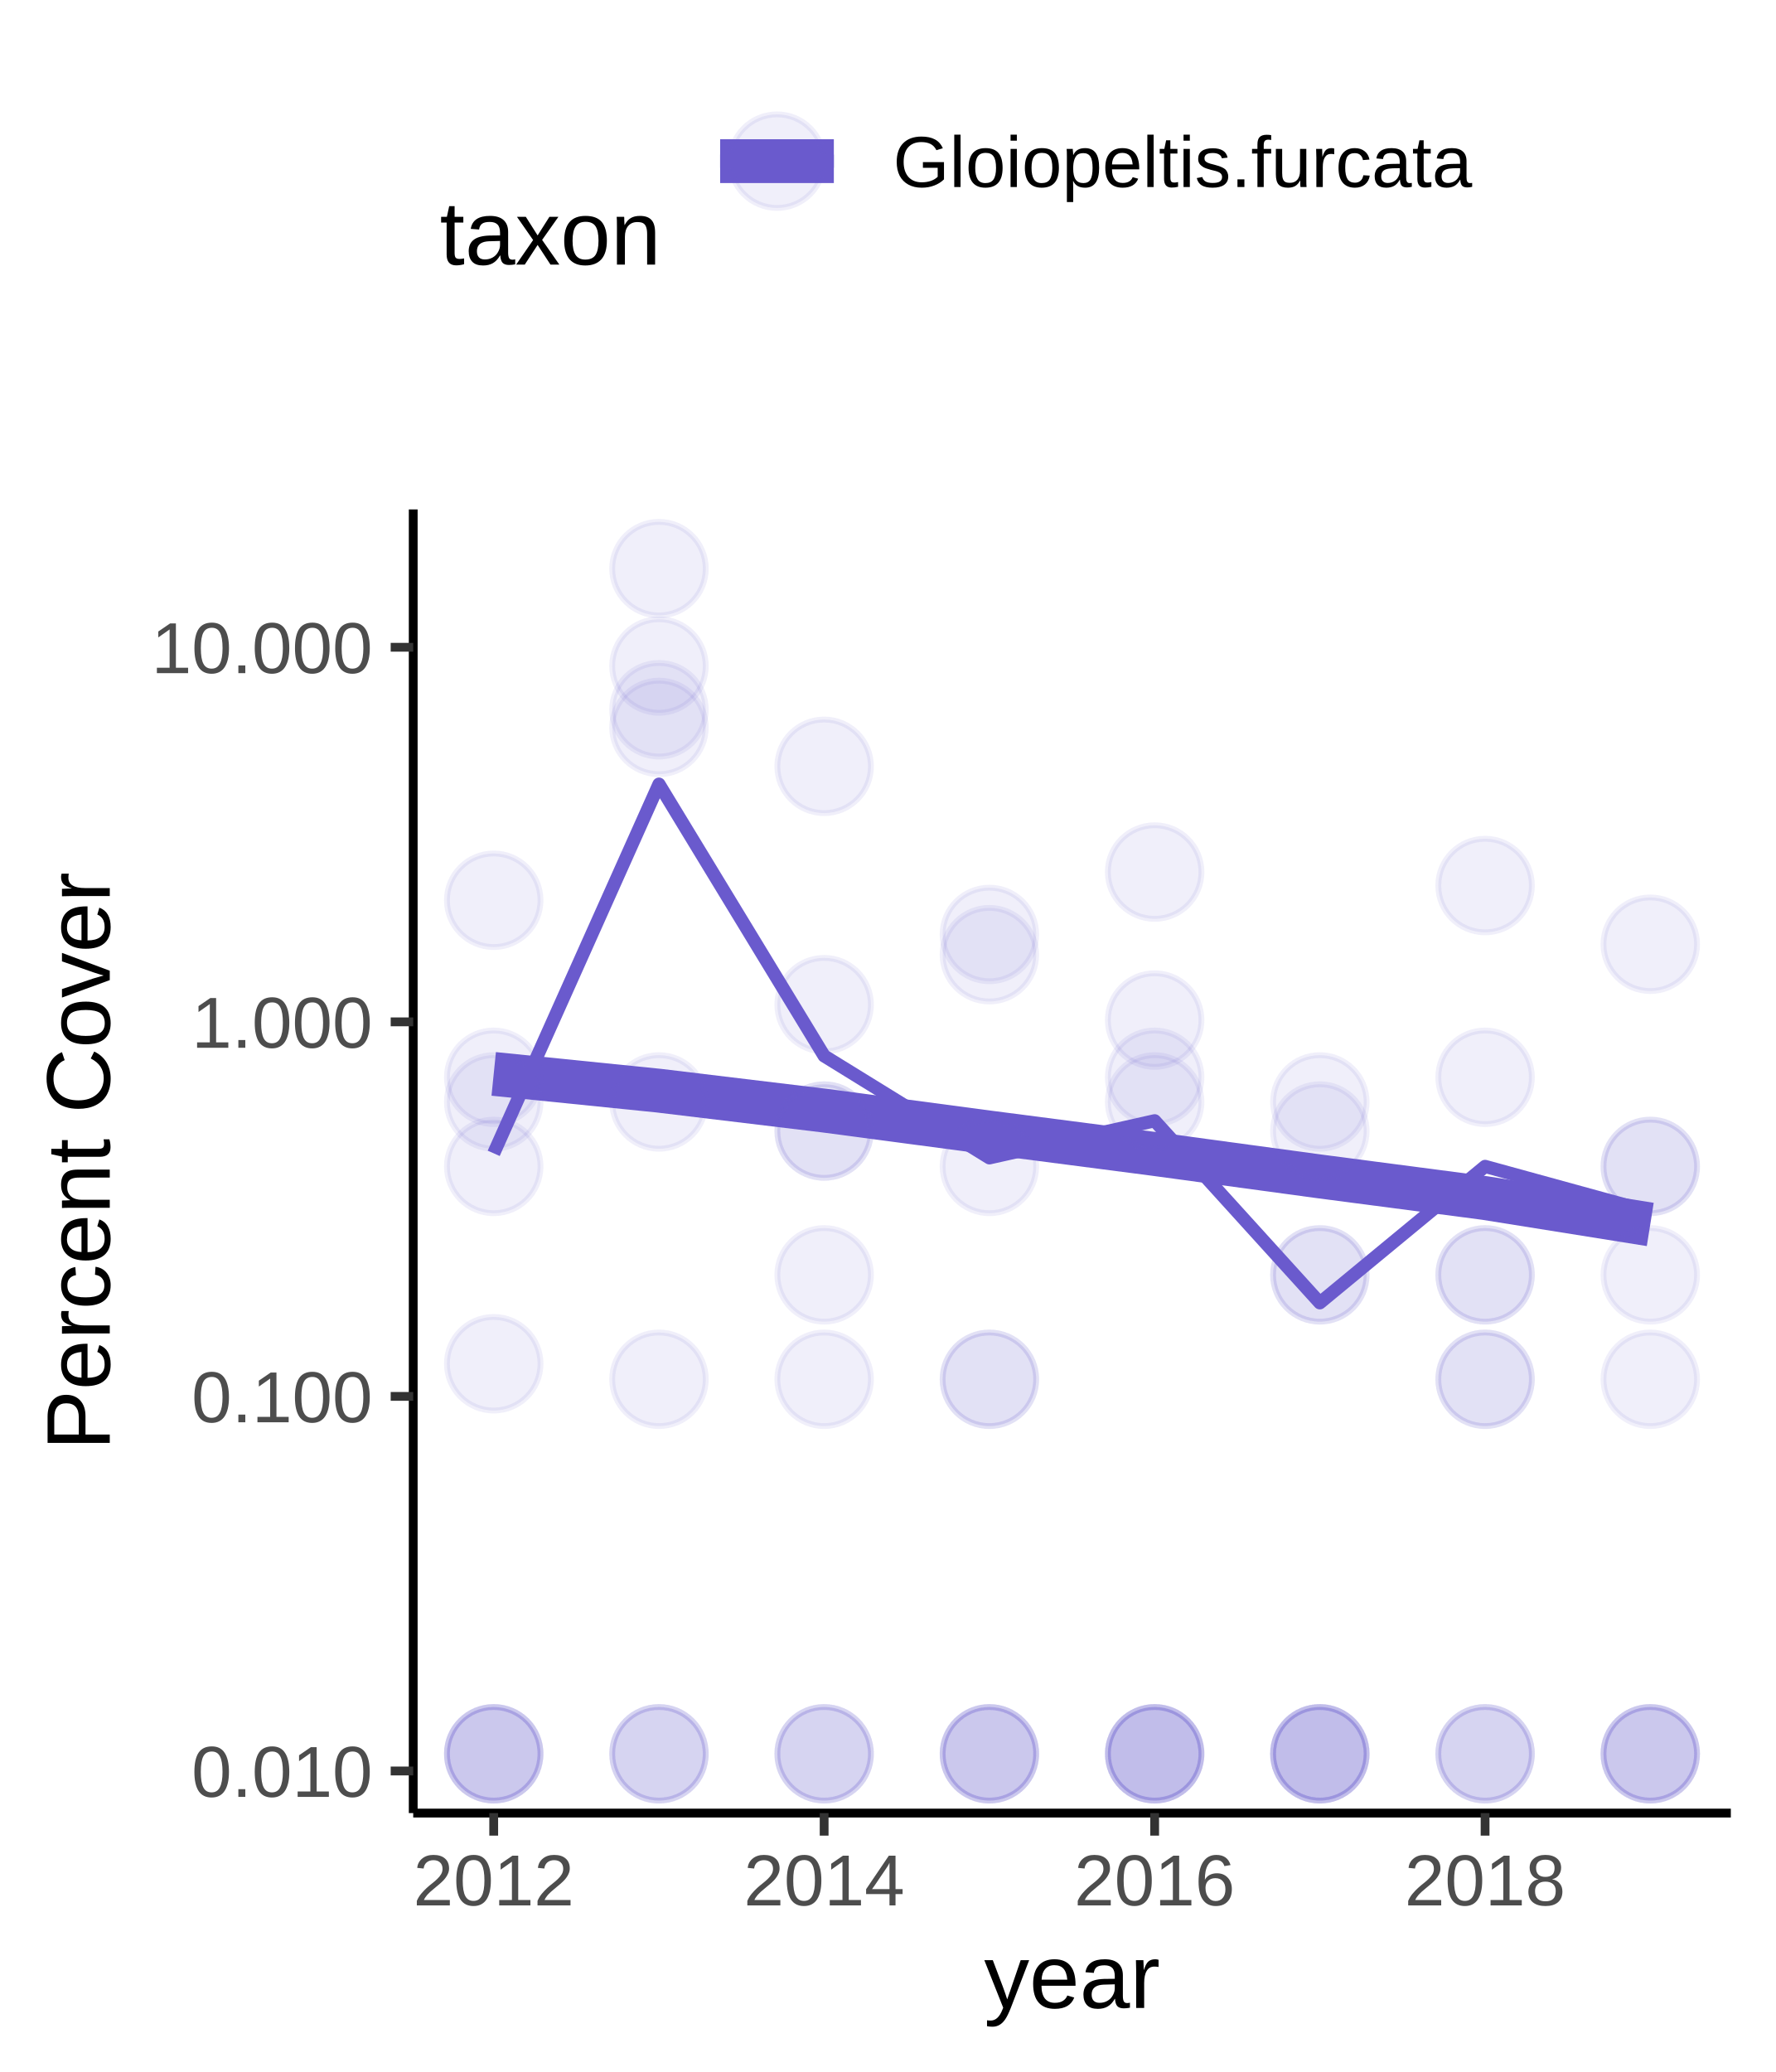
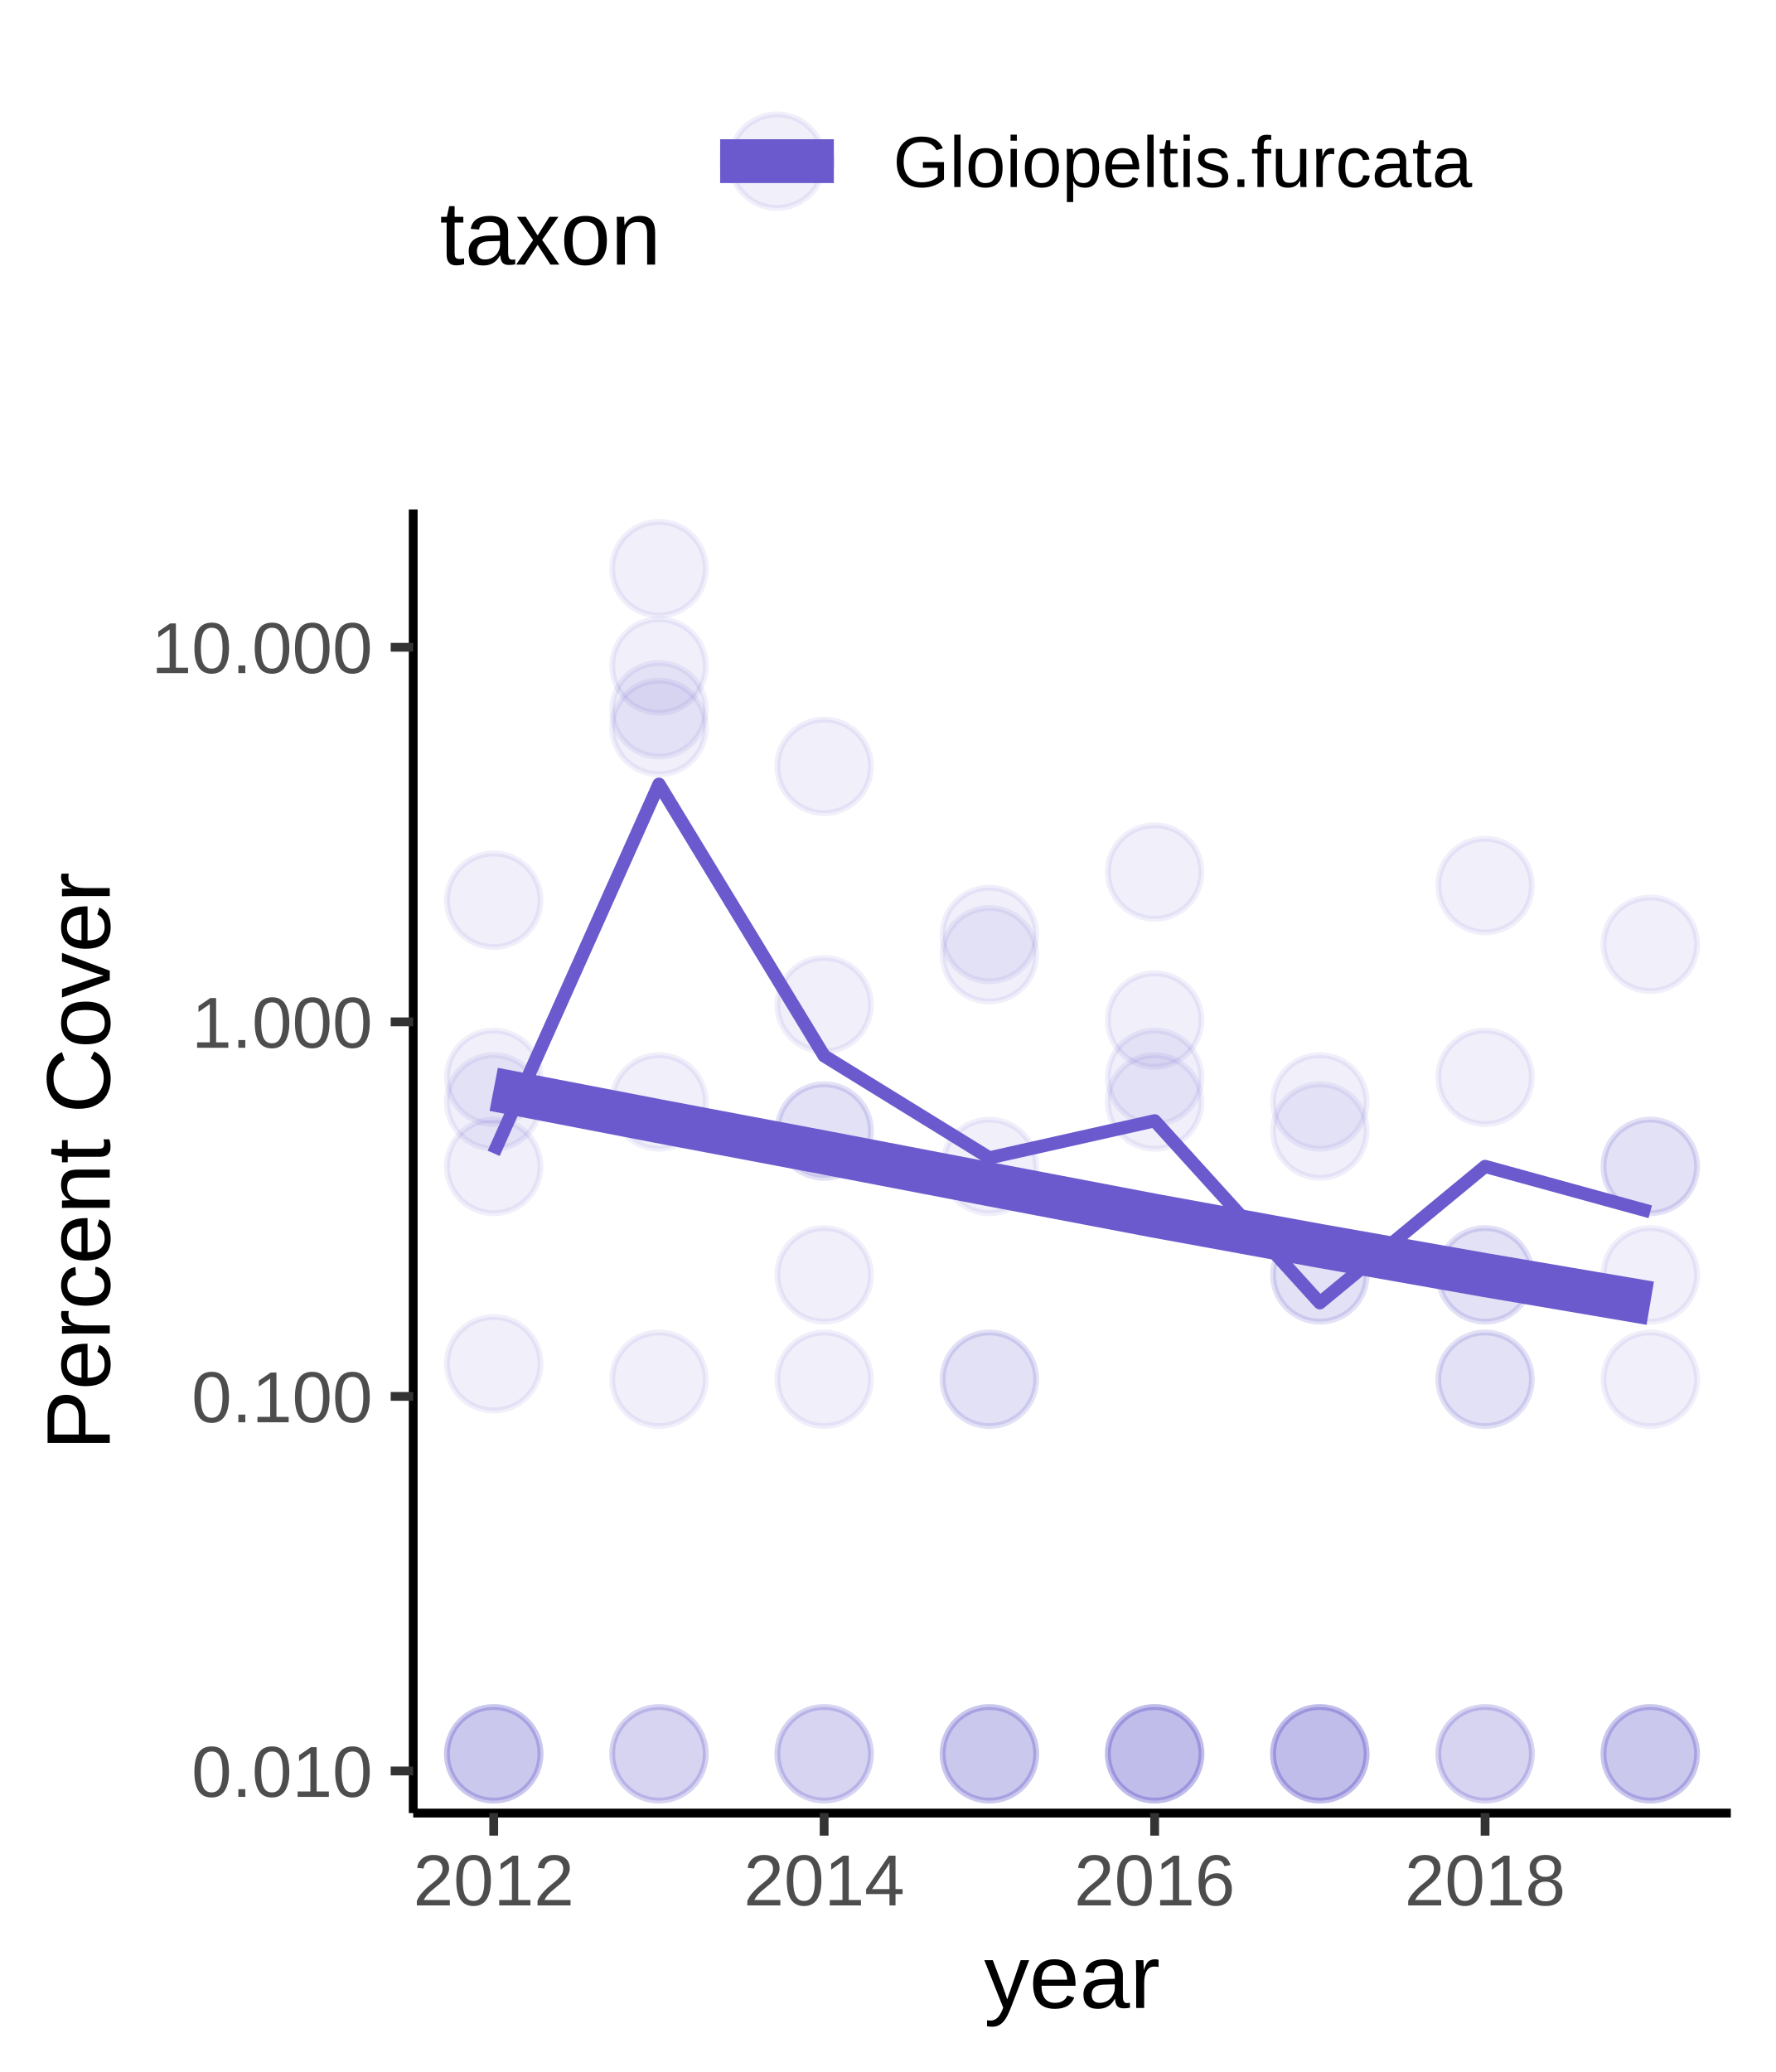
<svg xmlns="http://www.w3.org/2000/svg" viewBox="0 0 216.00 252.00">
  <defs>
    <style type="text/css">
    line, polyline, polygon, path, rect, circle {
      fill: none;
      stroke: #000000;
      stroke-linecap: round;
      stroke-linejoin: round;
      stroke-miterlimit: 10.00;
    }
  </style>
  </defs>
  <rect width="100%" height="100%" style="stroke: none; fill: #FFFFFF;" />
  <rect x="-0" y="-0" width="216.00" height="252.00" style="stroke-width: 1.07; stroke: #FFFFFF; fill: #FFFFFF;" />
  <defs>
    <clipPath id="cpNTAuMjZ8MjEwLjUyfDIyMC41MXw2MS45Ng==">
      <rect x="50.26" y="61.96" width="160.27" height="158.55" />
    </clipPath>
  </defs>
  <rect x="50.26" y="61.96" width="160.27" height="158.55" style="stroke-width: 1.07; stroke: none; fill: #FFFFFF;" clip-path="url(#cpNTAuMjZ8MjEwLjUyfDIyMC41MXw2MS45Ng==)" />
-   <polyline points="60.05,130.61 80.15,132.65 100.24,135.07 120.34,137.74 140.44,140.35 160.53,143.08 180.63,145.71 200.72,148.92 " style="stroke-width: 5.33; stroke: #6A5ACD; stroke-linecap: butt;" clip-path="url(#cpNTAuMjZ8MjEwLjUyfDIyMC41MXw2MS45Ng==)" />
+   <polyline points="60.05,132.49 80.15,136.37 100.24,140.17 120.34,144.03 140.44,147.86 160.53,151.53 180.63,155.08 200.72,158.50 " style="stroke-width: 5.33; stroke: #6A5ACD; stroke-linecap: butt;" clip-path="url(#cpNTAuMjZ8MjEwLjUyfDIyMC41MXw2MS45Ng==)" />
  <circle cx="60.05" cy="141.86" r="5.69" style="stroke-width: 0.71; stroke: #6A5ACD; stroke-opacity: 0.10; fill: #6A5ACD; fill-opacity: 0.10;" clip-path="url(#cpNTAuMjZ8MjEwLjUyfDIyMC41MXw2MS45Ng==)" />
  <circle cx="60.05" cy="213.30" r="5.69" style="stroke-width: 0.71; stroke: #6A5ACD; stroke-opacity: 0.10; fill: #6A5ACD; fill-opacity: 0.10;" clip-path="url(#cpNTAuMjZ8MjEwLjUyfDIyMC41MXw2MS45Ng==)" />
  <circle cx="60.05" cy="165.86" r="5.69" style="stroke-width: 0.71; stroke: #6A5ACD; stroke-opacity: 0.10; fill: #6A5ACD; fill-opacity: 0.10;" clip-path="url(#cpNTAuMjZ8MjEwLjUyfDIyMC41MXw2MS45Ng==)" />
  <circle cx="60.05" cy="109.49" r="5.69" style="stroke-width: 0.71; stroke: #6A5ACD; stroke-opacity: 0.10; fill: #6A5ACD; fill-opacity: 0.10;" clip-path="url(#cpNTAuMjZ8MjEwLjUyfDIyMC41MXw2MS45Ng==)" />
  <circle cx="60.05" cy="213.30" r="5.69" style="stroke-width: 0.71; stroke: #6A5ACD; stroke-opacity: 0.10; fill: #6A5ACD; fill-opacity: 0.10;" clip-path="url(#cpNTAuMjZ8MjEwLjUyfDIyMC41MXw2MS45Ng==)" />
  <circle cx="60.05" cy="213.30" r="5.69" style="stroke-width: 0.71; stroke: #6A5ACD; stroke-opacity: 0.10; fill: #6A5ACD; fill-opacity: 0.10;" clip-path="url(#cpNTAuMjZ8MjEwLjUyfDIyMC41MXw2MS45Ng==)" />
  <circle cx="60.05" cy="131.02" r="5.69" style="stroke-width: 0.71; stroke: #6A5ACD; stroke-opacity: 0.10; fill: #6A5ACD; fill-opacity: 0.10;" clip-path="url(#cpNTAuMjZ8MjEwLjUyfDIyMC41MXw2MS45Ng==)" />
  <circle cx="60.05" cy="213.30" r="5.69" style="stroke-width: 0.71; stroke: #6A5ACD; stroke-opacity: 0.10; fill: #6A5ACD; fill-opacity: 0.10;" clip-path="url(#cpNTAuMjZ8MjEwLjUyfDIyMC41MXw2MS45Ng==)" />
  <circle cx="60.05" cy="134.02" r="5.69" style="stroke-width: 0.71; stroke: #6A5ACD; stroke-opacity: 0.10; fill: #6A5ACD; fill-opacity: 0.10;" clip-path="url(#cpNTAuMjZ8MjEwLjUyfDIyMC41MXw2MS45Ng==)" />
  <circle cx="80.15" cy="86.32" r="5.69" style="stroke-width: 0.71; stroke: #6A5ACD; stroke-opacity: 0.10; fill: #6A5ACD; fill-opacity: 0.10;" clip-path="url(#cpNTAuMjZ8MjEwLjUyfDIyMC41MXw2MS45Ng==)" />
  <circle cx="80.15" cy="213.30" r="5.69" style="stroke-width: 0.71; stroke: #6A5ACD; stroke-opacity: 0.10; fill: #6A5ACD; fill-opacity: 0.10;" clip-path="url(#cpNTAuMjZ8MjEwLjUyfDIyMC41MXw2MS45Ng==)" />
  <circle cx="80.15" cy="134.02" r="5.69" style="stroke-width: 0.71; stroke: #6A5ACD; stroke-opacity: 0.10; fill: #6A5ACD; fill-opacity: 0.10;" clip-path="url(#cpNTAuMjZ8MjEwLjUyfDIyMC41MXw2MS45Ng==)" />
  <circle cx="80.15" cy="88.47" r="5.69" style="stroke-width: 0.71; stroke: #6A5ACD; stroke-opacity: 0.10; fill: #6A5ACD; fill-opacity: 0.10;" clip-path="url(#cpNTAuMjZ8MjEwLjUyfDIyMC41MXw2MS45Ng==)" />
  <circle cx="80.15" cy="213.30" r="5.69" style="stroke-width: 0.71; stroke: #6A5ACD; stroke-opacity: 0.10; fill: #6A5ACD; fill-opacity: 0.10;" clip-path="url(#cpNTAuMjZ8MjEwLjUyfDIyMC41MXw2MS45Ng==)" />
  <circle cx="80.15" cy="167.75" r="5.69" style="stroke-width: 0.71; stroke: #6A5ACD; stroke-opacity: 0.10; fill: #6A5ACD; fill-opacity: 0.10;" clip-path="url(#cpNTAuMjZ8MjEwLjUyfDIyMC41MXw2MS45Ng==)" />
  <circle cx="80.15" cy="69.16" r="5.69" style="stroke-width: 0.71; stroke: #6A5ACD; stroke-opacity: 0.10; fill: #6A5ACD; fill-opacity: 0.10;" clip-path="url(#cpNTAuMjZ8MjEwLjUyfDIyMC41MXw2MS45Ng==)" />
  <circle cx="80.15" cy="213.30" r="5.69" style="stroke-width: 0.71; stroke: #6A5ACD; stroke-opacity: 0.10; fill: #6A5ACD; fill-opacity: 0.10;" clip-path="url(#cpNTAuMjZ8MjEwLjUyfDIyMC41MXw2MS45Ng==)" />
  <circle cx="80.15" cy="81.00" r="5.69" style="stroke-width: 0.71; stroke: #6A5ACD; stroke-opacity: 0.10; fill: #6A5ACD; fill-opacity: 0.10;" clip-path="url(#cpNTAuMjZ8MjEwLjUyfDIyMC41MXw2MS45Ng==)" />
  <circle cx="100.24" cy="155.05" r="5.69" style="stroke-width: 0.71; stroke: #6A5ACD; stroke-opacity: 0.10; fill: #6A5ACD; fill-opacity: 0.10;" clip-path="url(#cpNTAuMjZ8MjEwLjUyfDIyMC41MXw2MS45Ng==)" />
  <circle cx="100.24" cy="213.30" r="5.69" style="stroke-width: 0.71; stroke: #6A5ACD; stroke-opacity: 0.10; fill: #6A5ACD; fill-opacity: 0.10;" clip-path="url(#cpNTAuMjZ8MjEwLjUyfDIyMC41MXw2MS45Ng==)" />
  <circle cx="100.24" cy="167.75" r="5.69" style="stroke-width: 0.71; stroke: #6A5ACD; stroke-opacity: 0.10; fill: #6A5ACD; fill-opacity: 0.10;" clip-path="url(#cpNTAuMjZ8MjEwLjUyfDIyMC41MXw2MS45Ng==)" />
  <circle cx="100.24" cy="93.20" r="5.69" style="stroke-width: 0.71; stroke: #6A5ACD; stroke-opacity: 0.10; fill: #6A5ACD; fill-opacity: 0.10;" clip-path="url(#cpNTAuMjZ8MjEwLjUyfDIyMC41MXw2MS45Ng==)" />
  <circle cx="100.24" cy="213.30" r="5.69" style="stroke-width: 0.71; stroke: #6A5ACD; stroke-opacity: 0.10; fill: #6A5ACD; fill-opacity: 0.10;" clip-path="url(#cpNTAuMjZ8MjEwLjUyfDIyMC41MXw2MS45Ng==)" />
  <circle cx="100.24" cy="137.56" r="5.69" style="stroke-width: 0.71; stroke: #6A5ACD; stroke-opacity: 0.10; fill: #6A5ACD; fill-opacity: 0.10;" clip-path="url(#cpNTAuMjZ8MjEwLjUyfDIyMC41MXw2MS45Ng==)" />
  <circle cx="100.24" cy="122.19" r="5.69" style="stroke-width: 0.71; stroke: #6A5ACD; stroke-opacity: 0.10; fill: #6A5ACD; fill-opacity: 0.10;" clip-path="url(#cpNTAuMjZ8MjEwLjUyfDIyMC41MXw2MS45Ng==)" />
  <circle cx="100.24" cy="213.30" r="5.69" style="stroke-width: 0.71; stroke: #6A5ACD; stroke-opacity: 0.10; fill: #6A5ACD; fill-opacity: 0.10;" clip-path="url(#cpNTAuMjZ8MjEwLjUyfDIyMC41MXw2MS45Ng==)" />
  <circle cx="100.24" cy="137.56" r="5.69" style="stroke-width: 0.71; stroke: #6A5ACD; stroke-opacity: 0.10; fill: #6A5ACD; fill-opacity: 0.10;" clip-path="url(#cpNTAuMjZ8MjEwLjUyfDIyMC41MXw2MS45Ng==)" />
  <circle cx="120.34" cy="141.86" r="5.69" style="stroke-width: 0.71; stroke: #6A5ACD; stroke-opacity: 0.10; fill: #6A5ACD; fill-opacity: 0.10;" clip-path="url(#cpNTAuMjZ8MjEwLjUyfDIyMC41MXw2MS45Ng==)" />
  <circle cx="120.34" cy="167.75" r="5.69" style="stroke-width: 0.71; stroke: #6A5ACD; stroke-opacity: 0.10; fill: #6A5ACD; fill-opacity: 0.10;" clip-path="url(#cpNTAuMjZ8MjEwLjUyfDIyMC41MXw2MS45Ng==)" />
  <circle cx="120.34" cy="213.30" r="5.69" style="stroke-width: 0.71; stroke: #6A5ACD; stroke-opacity: 0.10; fill: #6A5ACD; fill-opacity: 0.10;" clip-path="url(#cpNTAuMjZ8MjEwLjUyfDIyMC41MXw2MS45Ng==)" />
  <circle cx="120.34" cy="116.11" r="5.69" style="stroke-width: 0.71; stroke: #6A5ACD; stroke-opacity: 0.10; fill: #6A5ACD; fill-opacity: 0.10;" clip-path="url(#cpNTAuMjZ8MjEwLjUyfDIyMC41MXw2MS45Ng==)" />
  <circle cx="120.34" cy="213.30" r="5.69" style="stroke-width: 0.71; stroke: #6A5ACD; stroke-opacity: 0.10; fill: #6A5ACD; fill-opacity: 0.10;" clip-path="url(#cpNTAuMjZ8MjEwLjUyfDIyMC41MXw2MS45Ng==)" />
  <circle cx="120.34" cy="213.30" r="5.69" style="stroke-width: 0.71; stroke: #6A5ACD; stroke-opacity: 0.10; fill: #6A5ACD; fill-opacity: 0.10;" clip-path="url(#cpNTAuMjZ8MjEwLjUyfDIyMC41MXw2MS45Ng==)" />
  <circle cx="120.34" cy="113.65" r="5.69" style="stroke-width: 0.71; stroke: #6A5ACD; stroke-opacity: 0.10; fill: #6A5ACD; fill-opacity: 0.10;" clip-path="url(#cpNTAuMjZ8MjEwLjUyfDIyMC41MXw2MS45Ng==)" />
  <circle cx="120.34" cy="213.30" r="5.69" style="stroke-width: 0.71; stroke: #6A5ACD; stroke-opacity: 0.10; fill: #6A5ACD; fill-opacity: 0.10;" clip-path="url(#cpNTAuMjZ8MjEwLjUyfDIyMC41MXw2MS45Ng==)" />
  <circle cx="120.34" cy="167.75" r="5.69" style="stroke-width: 0.71; stroke: #6A5ACD; stroke-opacity: 0.10; fill: #6A5ACD; fill-opacity: 0.10;" clip-path="url(#cpNTAuMjZ8MjEwLjUyfDIyMC41MXw2MS45Ng==)" />
  <circle cx="140.44" cy="213.30" r="5.69" style="stroke-width: 0.71; stroke: #6A5ACD; stroke-opacity: 0.10; fill: #6A5ACD; fill-opacity: 0.10;" clip-path="url(#cpNTAuMjZ8MjEwLjUyfDIyMC41MXw2MS45Ng==)" />
  <circle cx="140.44" cy="213.30" r="5.69" style="stroke-width: 0.71; stroke: #6A5ACD; stroke-opacity: 0.10; fill: #6A5ACD; fill-opacity: 0.10;" clip-path="url(#cpNTAuMjZ8MjEwLjUyfDIyMC41MXw2MS45Ng==)" />
  <circle cx="140.44" cy="213.30" r="5.69" style="stroke-width: 0.71; stroke: #6A5ACD; stroke-opacity: 0.10; fill: #6A5ACD; fill-opacity: 0.10;" clip-path="url(#cpNTAuMjZ8MjEwLjUyfDIyMC41MXw2MS45Ng==)" />
  <circle cx="140.44" cy="134.02" r="5.69" style="stroke-width: 0.71; stroke: #6A5ACD; stroke-opacity: 0.10; fill: #6A5ACD; fill-opacity: 0.10;" clip-path="url(#cpNTAuMjZ8MjEwLjUyfDIyMC41MXw2MS45Ng==)" />
  <circle cx="140.44" cy="213.30" r="5.69" style="stroke-width: 0.71; stroke: #6A5ACD; stroke-opacity: 0.10; fill: #6A5ACD; fill-opacity: 0.10;" clip-path="url(#cpNTAuMjZ8MjEwLjUyfDIyMC41MXw2MS45Ng==)" />
  <circle cx="140.44" cy="106.06" r="5.69" style="stroke-width: 0.71; stroke: #6A5ACD; stroke-opacity: 0.10; fill: #6A5ACD; fill-opacity: 0.10;" clip-path="url(#cpNTAuMjZ8MjEwLjUyfDIyMC41MXw2MS45Ng==)" />
  <circle cx="140.44" cy="124.06" r="5.69" style="stroke-width: 0.71; stroke: #6A5ACD; stroke-opacity: 0.10; fill: #6A5ACD; fill-opacity: 0.10;" clip-path="url(#cpNTAuMjZ8MjEwLjUyfDIyMC41MXw2MS45Ng==)" />
  <circle cx="140.44" cy="213.30" r="5.69" style="stroke-width: 0.71; stroke: #6A5ACD; stroke-opacity: 0.10; fill: #6A5ACD; fill-opacity: 0.10;" clip-path="url(#cpNTAuMjZ8MjEwLjUyfDIyMC41MXw2MS45Ng==)" />
  <circle cx="140.44" cy="131.02" r="5.69" style="stroke-width: 0.71; stroke: #6A5ACD; stroke-opacity: 0.10; fill: #6A5ACD; fill-opacity: 0.10;" clip-path="url(#cpNTAuMjZ8MjEwLjUyfDIyMC41MXw2MS45Ng==)" />
  <circle cx="160.53" cy="213.30" r="5.69" style="stroke-width: 0.71; stroke: #6A5ACD; stroke-opacity: 0.10; fill: #6A5ACD; fill-opacity: 0.10;" clip-path="url(#cpNTAuMjZ8MjEwLjUyfDIyMC41MXw2MS45Ng==)" />
  <circle cx="160.53" cy="213.30" r="5.69" style="stroke-width: 0.71; stroke: #6A5ACD; stroke-opacity: 0.10; fill: #6A5ACD; fill-opacity: 0.10;" clip-path="url(#cpNTAuMjZ8MjEwLjUyfDIyMC41MXw2MS45Ng==)" />
  <circle cx="160.53" cy="213.30" r="5.69" style="stroke-width: 0.71; stroke: #6A5ACD; stroke-opacity: 0.10; fill: #6A5ACD; fill-opacity: 0.10;" clip-path="url(#cpNTAuMjZ8MjEwLjUyfDIyMC41MXw2MS45Ng==)" />
  <circle cx="160.53" cy="137.56" r="5.69" style="stroke-width: 0.71; stroke: #6A5ACD; stroke-opacity: 0.10; fill: #6A5ACD; fill-opacity: 0.10;" clip-path="url(#cpNTAuMjZ8MjEwLjUyfDIyMC41MXw2MS45Ng==)" />
  <circle cx="160.53" cy="213.30" r="5.69" style="stroke-width: 0.71; stroke: #6A5ACD; stroke-opacity: 0.10; fill: #6A5ACD; fill-opacity: 0.10;" clip-path="url(#cpNTAuMjZ8MjEwLjUyfDIyMC41MXw2MS45Ng==)" />
  <circle cx="160.53" cy="155.05" r="5.69" style="stroke-width: 0.71; stroke: #6A5ACD; stroke-opacity: 0.10; fill: #6A5ACD; fill-opacity: 0.10;" clip-path="url(#cpNTAuMjZ8MjEwLjUyfDIyMC41MXw2MS45Ng==)" />
  <circle cx="160.53" cy="134.02" r="5.69" style="stroke-width: 0.71; stroke: #6A5ACD; stroke-opacity: 0.10; fill: #6A5ACD; fill-opacity: 0.10;" clip-path="url(#cpNTAuMjZ8MjEwLjUyfDIyMC41MXw2MS45Ng==)" />
  <circle cx="160.53" cy="213.30" r="5.69" style="stroke-width: 0.71; stroke: #6A5ACD; stroke-opacity: 0.10; fill: #6A5ACD; fill-opacity: 0.10;" clip-path="url(#cpNTAuMjZ8MjEwLjUyfDIyMC41MXw2MS45Ng==)" />
  <circle cx="160.53" cy="155.05" r="5.69" style="stroke-width: 0.71; stroke: #6A5ACD; stroke-opacity: 0.10; fill: #6A5ACD; fill-opacity: 0.10;" clip-path="url(#cpNTAuMjZ8MjEwLjUyfDIyMC41MXw2MS45Ng==)" />
  <circle cx="180.63" cy="167.75" r="5.69" style="stroke-width: 0.71; stroke: #6A5ACD; stroke-opacity: 0.10; fill: #6A5ACD; fill-opacity: 0.10;" clip-path="url(#cpNTAuMjZ8MjEwLjUyfDIyMC41MXw2MS45Ng==)" />
  <circle cx="180.63" cy="213.30" r="5.69" style="stroke-width: 0.71; stroke: #6A5ACD; stroke-opacity: 0.10; fill: #6A5ACD; fill-opacity: 0.10;" clip-path="url(#cpNTAuMjZ8MjEwLjUyfDIyMC41MXw2MS45Ng==)" />
  <circle cx="180.63" cy="155.05" r="5.69" style="stroke-width: 0.71; stroke: #6A5ACD; stroke-opacity: 0.10; fill: #6A5ACD; fill-opacity: 0.10;" clip-path="url(#cpNTAuMjZ8MjEwLjUyfDIyMC41MXw2MS45Ng==)" />
  <circle cx="180.63" cy="107.70" r="5.69" style="stroke-width: 0.71; stroke: #6A5ACD; stroke-opacity: 0.10; fill: #6A5ACD; fill-opacity: 0.10;" clip-path="url(#cpNTAuMjZ8MjEwLjUyfDIyMC41MXw2MS45Ng==)" />
  <circle cx="180.63" cy="213.30" r="5.69" style="stroke-width: 0.71; stroke: #6A5ACD; stroke-opacity: 0.10; fill: #6A5ACD; fill-opacity: 0.10;" clip-path="url(#cpNTAuMjZ8MjEwLjUyfDIyMC41MXw2MS45Ng==)" />
  <circle cx="180.63" cy="155.05" r="5.69" style="stroke-width: 0.71; stroke: #6A5ACD; stroke-opacity: 0.10; fill: #6A5ACD; fill-opacity: 0.10;" clip-path="url(#cpNTAuMjZ8MjEwLjUyfDIyMC41MXw2MS45Ng==)" />
  <circle cx="180.63" cy="131.02" r="5.69" style="stroke-width: 0.71; stroke: #6A5ACD; stroke-opacity: 0.10; fill: #6A5ACD; fill-opacity: 0.10;" clip-path="url(#cpNTAuMjZ8MjEwLjUyfDIyMC41MXw2MS45Ng==)" />
  <circle cx="180.63" cy="213.30" r="5.69" style="stroke-width: 0.71; stroke: #6A5ACD; stroke-opacity: 0.10; fill: #6A5ACD; fill-opacity: 0.10;" clip-path="url(#cpNTAuMjZ8MjEwLjUyfDIyMC41MXw2MS45Ng==)" />
  <circle cx="180.63" cy="167.75" r="5.69" style="stroke-width: 0.71; stroke: #6A5ACD; stroke-opacity: 0.10; fill: #6A5ACD; fill-opacity: 0.10;" clip-path="url(#cpNTAuMjZ8MjEwLjUyfDIyMC41MXw2MS45Ng==)" />
  <circle cx="200.72" cy="167.75" r="5.69" style="stroke-width: 0.71; stroke: #6A5ACD; stroke-opacity: 0.10; fill: #6A5ACD; fill-opacity: 0.10;" clip-path="url(#cpNTAuMjZ8MjEwLjUyfDIyMC41MXw2MS45Ng==)" />
  <circle cx="200.72" cy="213.30" r="5.69" style="stroke-width: 0.71; stroke: #6A5ACD; stroke-opacity: 0.10; fill: #6A5ACD; fill-opacity: 0.10;" clip-path="url(#cpNTAuMjZ8MjEwLjUyfDIyMC41MXw2MS45Ng==)" />
  <circle cx="200.72" cy="213.30" r="5.69" style="stroke-width: 0.71; stroke: #6A5ACD; stroke-opacity: 0.10; fill: #6A5ACD; fill-opacity: 0.10;" clip-path="url(#cpNTAuMjZ8MjEwLjUyfDIyMC41MXw2MS45Ng==)" />
  <circle cx="200.72" cy="114.84" r="5.69" style="stroke-width: 0.71; stroke: #6A5ACD; stroke-opacity: 0.10; fill: #6A5ACD; fill-opacity: 0.10;" clip-path="url(#cpNTAuMjZ8MjEwLjUyfDIyMC41MXw2MS45Ng==)" />
  <circle cx="200.72" cy="213.30" r="5.69" style="stroke-width: 0.71; stroke: #6A5ACD; stroke-opacity: 0.10; fill: #6A5ACD; fill-opacity: 0.10;" clip-path="url(#cpNTAuMjZ8MjEwLjUyfDIyMC41MXw2MS45Ng==)" />
  <circle cx="200.72" cy="155.05" r="5.69" style="stroke-width: 0.71; stroke: #6A5ACD; stroke-opacity: 0.10; fill: #6A5ACD; fill-opacity: 0.10;" clip-path="url(#cpNTAuMjZ8MjEwLjUyfDIyMC41MXw2MS45Ng==)" />
  <circle cx="200.72" cy="141.86" r="5.69" style="stroke-width: 0.71; stroke: #6A5ACD; stroke-opacity: 0.10; fill: #6A5ACD; fill-opacity: 0.10;" clip-path="url(#cpNTAuMjZ8MjEwLjUyfDIyMC41MXw2MS45Ng==)" />
  <circle cx="200.72" cy="213.30" r="5.69" style="stroke-width: 0.71; stroke: #6A5ACD; stroke-opacity: 0.10; fill: #6A5ACD; fill-opacity: 0.10;" clip-path="url(#cpNTAuMjZ8MjEwLjUyfDIyMC41MXw2MS45Ng==)" />
  <circle cx="200.72" cy="141.86" r="5.69" style="stroke-width: 0.71; stroke: #6A5ACD; stroke-opacity: 0.10; fill: #6A5ACD; fill-opacity: 0.10;" clip-path="url(#cpNTAuMjZ8MjEwLjUyfDIyMC41MXw2MS45Ng==)" />
  <polyline points="60.05,140.27 80.15,95.37 100.24,128.42 120.34,140.82 140.44,136.31 160.53,158.45 180.63,141.86 200.72,147.38 " style="stroke-width: 1.60; stroke: #6A5ACD; stroke-linecap: butt;" clip-path="url(#cpNTAuMjZ8MjEwLjUyfDIyMC41MXw2MS45Ng==)" />
  <defs>
    <clipPath id="cpMC4wMHwyMTYuMDB8MjUyLjAwfDAuMDA=">
      <rect x="0.00" y="0.00" width="216.00" height="252.00" />
    </clipPath>
  </defs>
  <polyline points="50.26,220.51 50.26,61.96 " style="stroke-width: 1.07; stroke-linecap: butt;" clip-path="url(#cpMC4wMHwyMTYuMDB8MjUyLjAwfDAuMDA=)" />
  <g clip-path="url(#cpMC4wMHwyMTYuMDB8MjUyLjAwfDAuMDA=)">
    <text x="23.30" y="218.54" style="font-size: 8.80px; fill: #4D4D4D; font-family: Arial;" textLength="22.02px" lengthAdjust="spacingAndGlyphs">0.010</text>
  </g>
  <g clip-path="url(#cpMC4wMHwyMTYuMDB8MjUyLjAwfDAuMDA=)">
    <text x="23.30" y="172.98" style="font-size: 8.80px; fill: #4D4D4D; font-family: Arial;" textLength="22.02px" lengthAdjust="spacingAndGlyphs">0.100</text>
  </g>
  <g clip-path="url(#cpMC4wMHwyMTYuMDB8MjUyLjAwfDAuMDA=)">
    <text x="23.30" y="127.43" style="font-size: 8.80px; fill: #4D4D4D; font-family: Arial;" textLength="22.02px" lengthAdjust="spacingAndGlyphs">1.000</text>
  </g>
  <g clip-path="url(#cpMC4wMHwyMTYuMDB8MjUyLjAwfDAuMDA=)">
    <text x="18.41" y="81.87" style="font-size: 8.80px; fill: #4D4D4D; font-family: Arial;" textLength="26.92px" lengthAdjust="spacingAndGlyphs">10.000</text>
  </g>
  <polyline points="47.52,215.39 50.26,215.39 " style="stroke-width: 1.07; stroke: #333333; stroke-linecap: butt;" clip-path="url(#cpMC4wMHwyMTYuMDB8MjUyLjAwfDAuMDA=)" />
  <polyline points="47.52,169.83 50.26,169.83 " style="stroke-width: 1.07; stroke: #333333; stroke-linecap: butt;" clip-path="url(#cpMC4wMHwyMTYuMDB8MjUyLjAwfDAuMDA=)" />
  <polyline points="47.52,124.28 50.26,124.28 " style="stroke-width: 1.07; stroke: #333333; stroke-linecap: butt;" clip-path="url(#cpMC4wMHwyMTYuMDB8MjUyLjAwfDAuMDA=)" />
  <polyline points="47.52,78.72 50.26,78.72 " style="stroke-width: 1.07; stroke: #333333; stroke-linecap: butt;" clip-path="url(#cpMC4wMHwyMTYuMDB8MjUyLjAwfDAuMDA=)" />
  <polyline points="50.26,220.51 210.52,220.51 " style="stroke-width: 1.07; stroke-linecap: butt;" clip-path="url(#cpMC4wMHwyMTYuMDB8MjUyLjAwfDAuMDA=)" />
  <polyline points="60.05,223.25 60.05,220.51 " style="stroke-width: 1.07; stroke: #333333; stroke-linecap: butt;" clip-path="url(#cpMC4wMHwyMTYuMDB8MjUyLjAwfDAuMDA=)" />
  <polyline points="100.24,223.25 100.24,220.51 " style="stroke-width: 1.07; stroke: #333333; stroke-linecap: butt;" clip-path="url(#cpMC4wMHwyMTYuMDB8MjUyLjAwfDAuMDA=)" />
  <polyline points="140.44,223.25 140.44,220.51 " style="stroke-width: 1.07; stroke: #333333; stroke-linecap: butt;" clip-path="url(#cpMC4wMHwyMTYuMDB8MjUyLjAwfDAuMDA=)" />
  <polyline points="180.63,223.25 180.63,220.51 " style="stroke-width: 1.07; stroke: #333333; stroke-linecap: butt;" clip-path="url(#cpMC4wMHwyMTYuMDB8MjUyLjAwfDAuMDA=)" />
  <g clip-path="url(#cpMC4wMHwyMTYuMDB8MjUyLjAwfDAuMDA=)">
    <text x="50.26" y="231.74" style="font-size: 8.80px; fill: #4D4D4D; font-family: Arial;" textLength="19.58px" lengthAdjust="spacingAndGlyphs">2012</text>
  </g>
  <g clip-path="url(#cpMC4wMHwyMTYuMDB8MjUyLjAwfDAuMDA=)">
    <text x="90.46" y="231.74" style="font-size: 8.80px; fill: #4D4D4D; font-family: Arial;" textLength="19.58px" lengthAdjust="spacingAndGlyphs">2014</text>
  </g>
  <g clip-path="url(#cpMC4wMHwyMTYuMDB8MjUyLjAwfDAuMDA=)">
    <text x="130.65" y="231.74" style="font-size: 8.80px; fill: #4D4D4D; font-family: Arial;" textLength="19.58px" lengthAdjust="spacingAndGlyphs">2016</text>
  </g>
  <g clip-path="url(#cpMC4wMHwyMTYuMDB8MjUyLjAwfDAuMDA=)">
    <text x="170.84" y="231.74" style="font-size: 8.80px; fill: #4D4D4D; font-family: Arial;" textLength="19.58px" lengthAdjust="spacingAndGlyphs">2018</text>
  </g>
  <g clip-path="url(#cpMC4wMHwyMTYuMDB8MjUyLjAwfDAuMDA=)">
    <text x="119.69" y="244.21" style="font-size: 11.00px; font-family: Arial;" textLength="21.40px" lengthAdjust="spacingAndGlyphs">year</text>
  </g>
  <g clip-path="url(#cpMC4wMHwyMTYuMDB8MjUyLjAwfDAuMDA=)">
    <text transform="translate(13.35,176.39) rotate(-90)" style="font-size: 11.00px; font-family: Arial;" textLength="70.31px" lengthAdjust="spacingAndGlyphs">Percent Cover</text>
  </g>
  <rect x="48.00" y="5.48" width="164.78" height="45.52" style="stroke-width: 1.07; stroke: none; fill: #FFFFFF;" clip-path="url(#cpMC4wMHwyMTYuMDB8MjUyLjAwfDAuMDA=)" />
  <g clip-path="url(#cpMC4wMHwyMTYuMDB8MjUyLjAwfDAuMDA=)">
    <text x="53.48" y="32.18" style="font-size: 11.00px; font-family: Arial;" textLength="26.91px" lengthAdjust="spacingAndGlyphs">taxon</text>
  </g>
  <line x1="87.59" y1="19.60" x2="101.42" y2="19.60" style="stroke-width: 5.33; stroke: #6A5ACD; stroke-linecap: butt;" clip-path="url(#cpMC4wMHwyMTYuMDB8MjUyLjAwfDAuMDA=)" />
  <circle cx="94.51" cy="19.60" r="5.69" style="stroke-width: 0.71; stroke: #6A5ACD; stroke-opacity: 0.10; fill: #6A5ACD; fill-opacity: 0.10;" clip-path="url(#cpMC4wMHwyMTYuMDB8MjUyLjAwfDAuMDA=)" />
  <line x1="87.59" y1="19.60" x2="101.42" y2="19.60" style="stroke-width: 1.60; stroke: #6A5ACD; stroke-linecap: butt;" clip-path="url(#cpMC4wMHwyMTYuMDB8MjUyLjAwfDAuMDA=)" />
  <g clip-path="url(#cpMC4wMHwyMTYuMDB8MjUyLjAwfDAuMDA=)">
    <text x="108.63" y="22.75" style="font-size: 8.80px; font-family: Arial;" textLength="70.43px" lengthAdjust="spacingAndGlyphs">Gloiopeltis.furcata</text>
  </g>
</svg>
